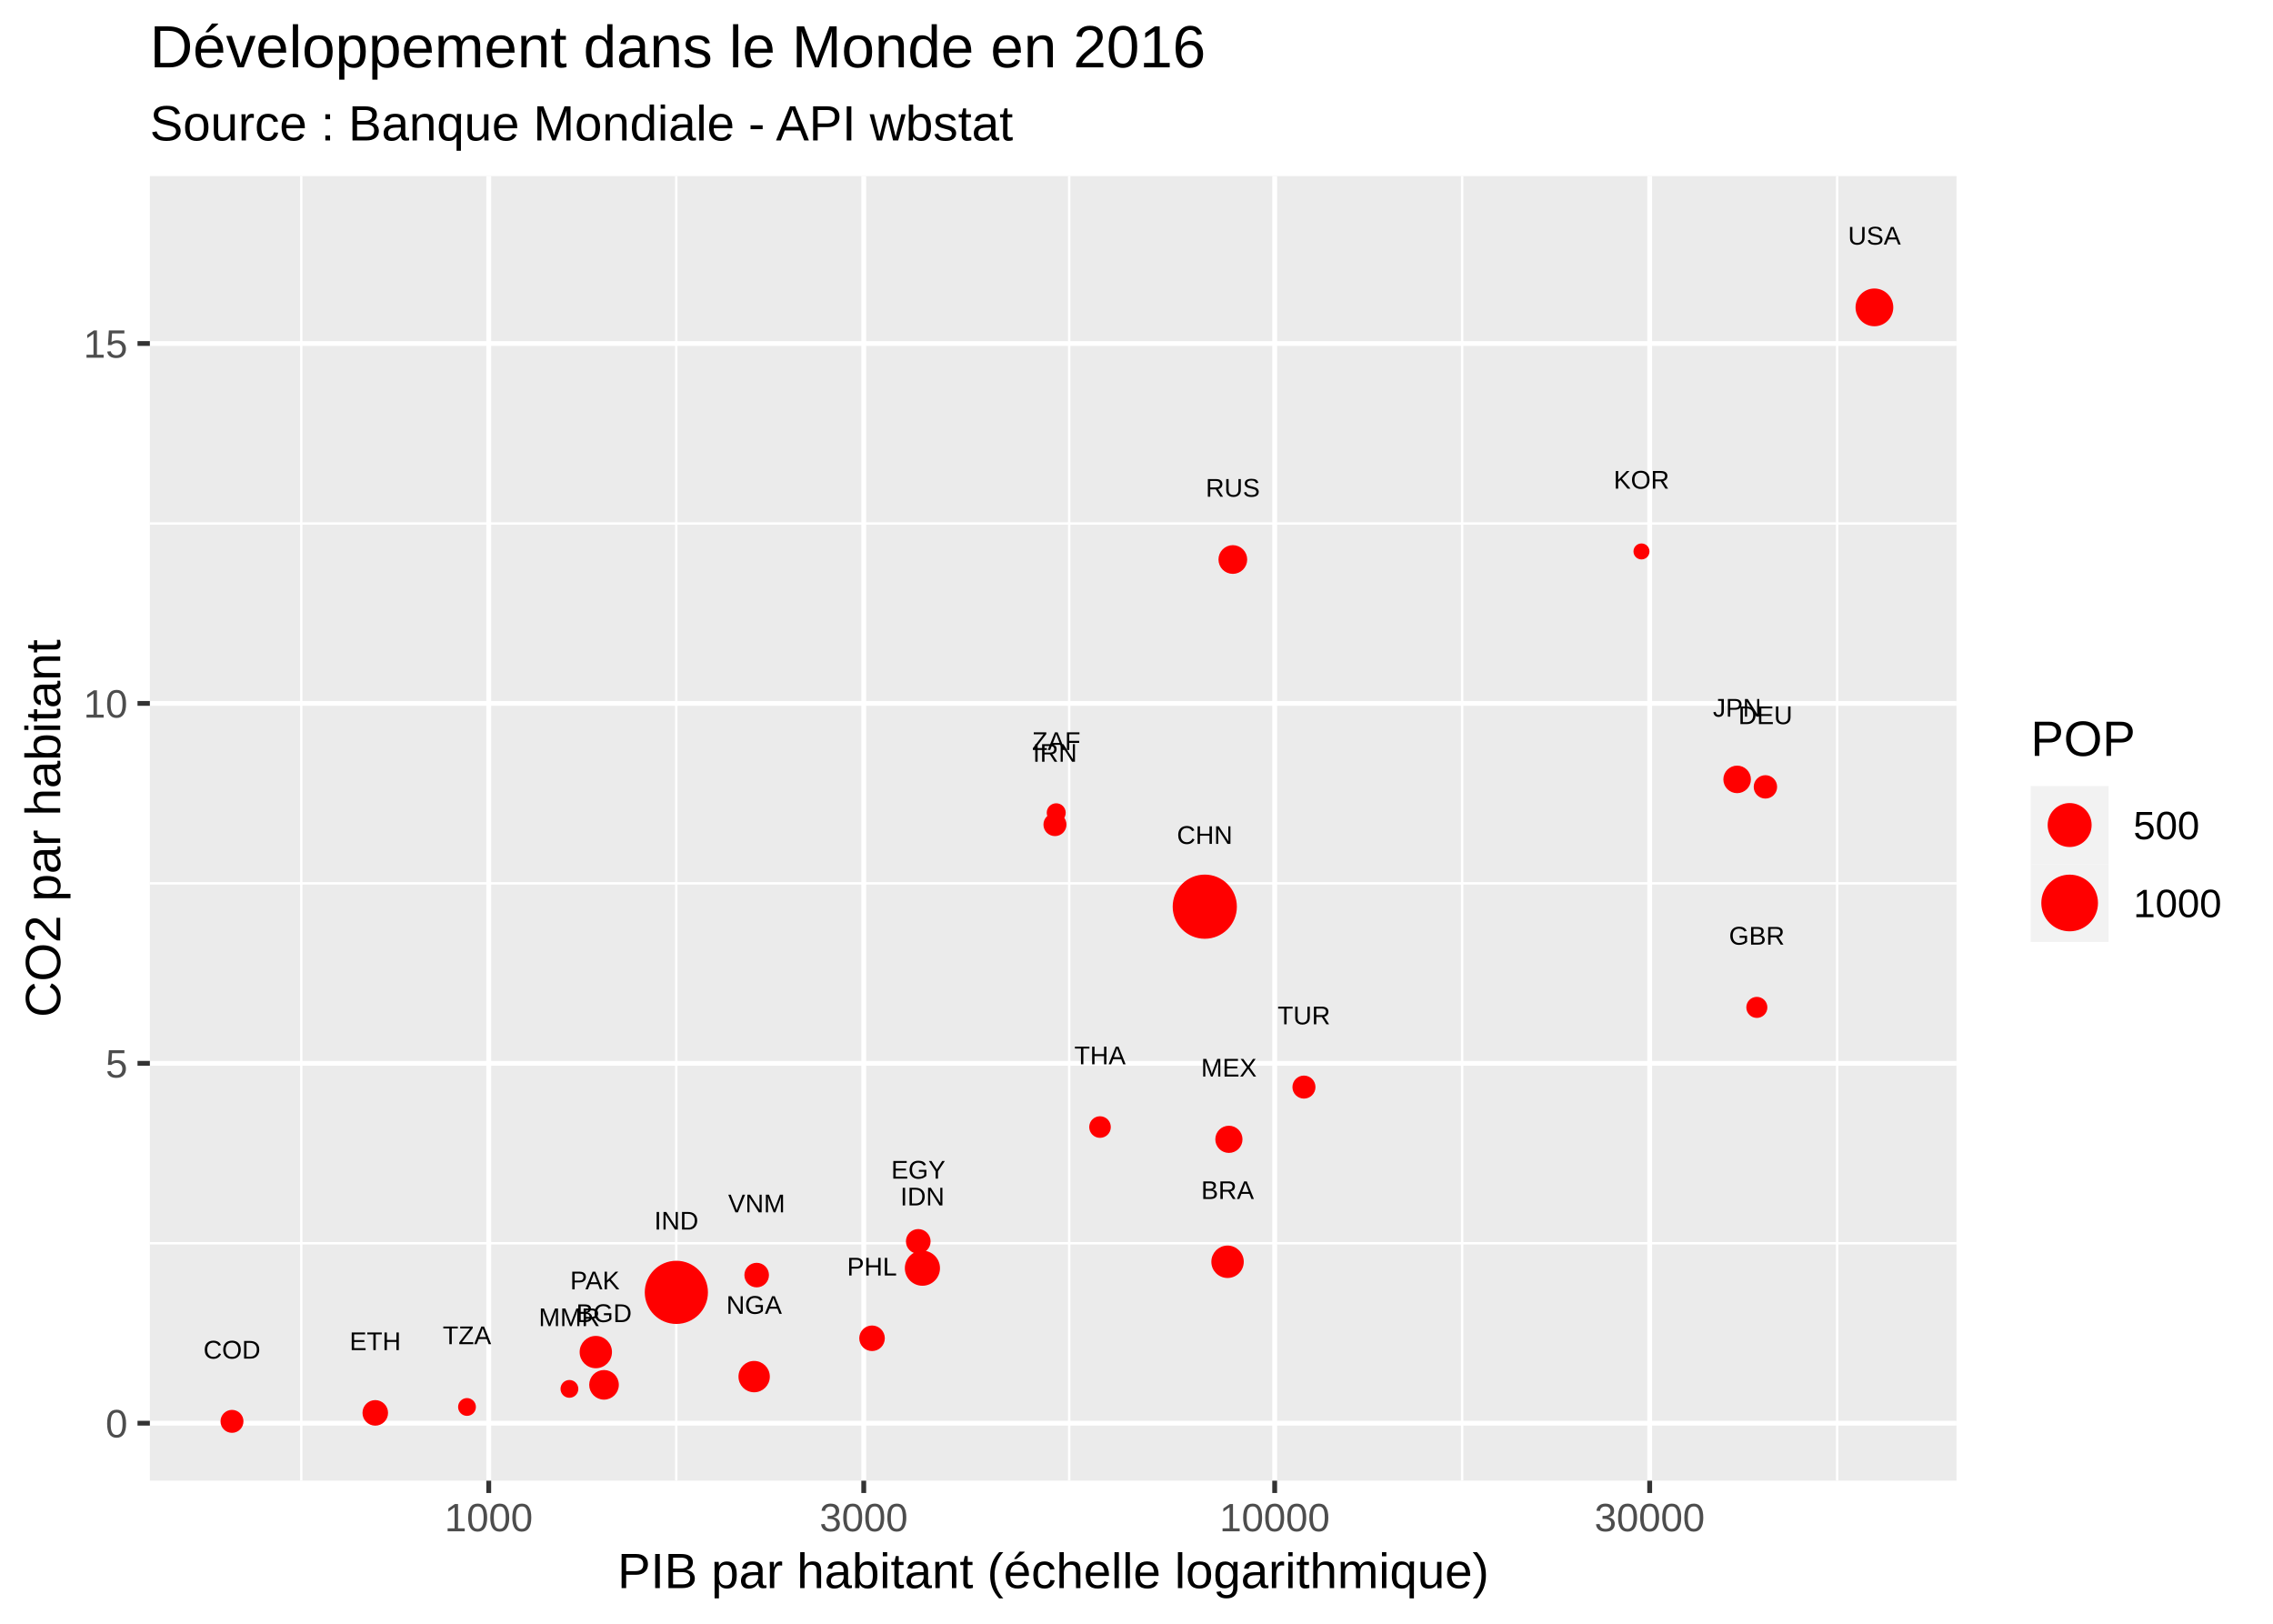
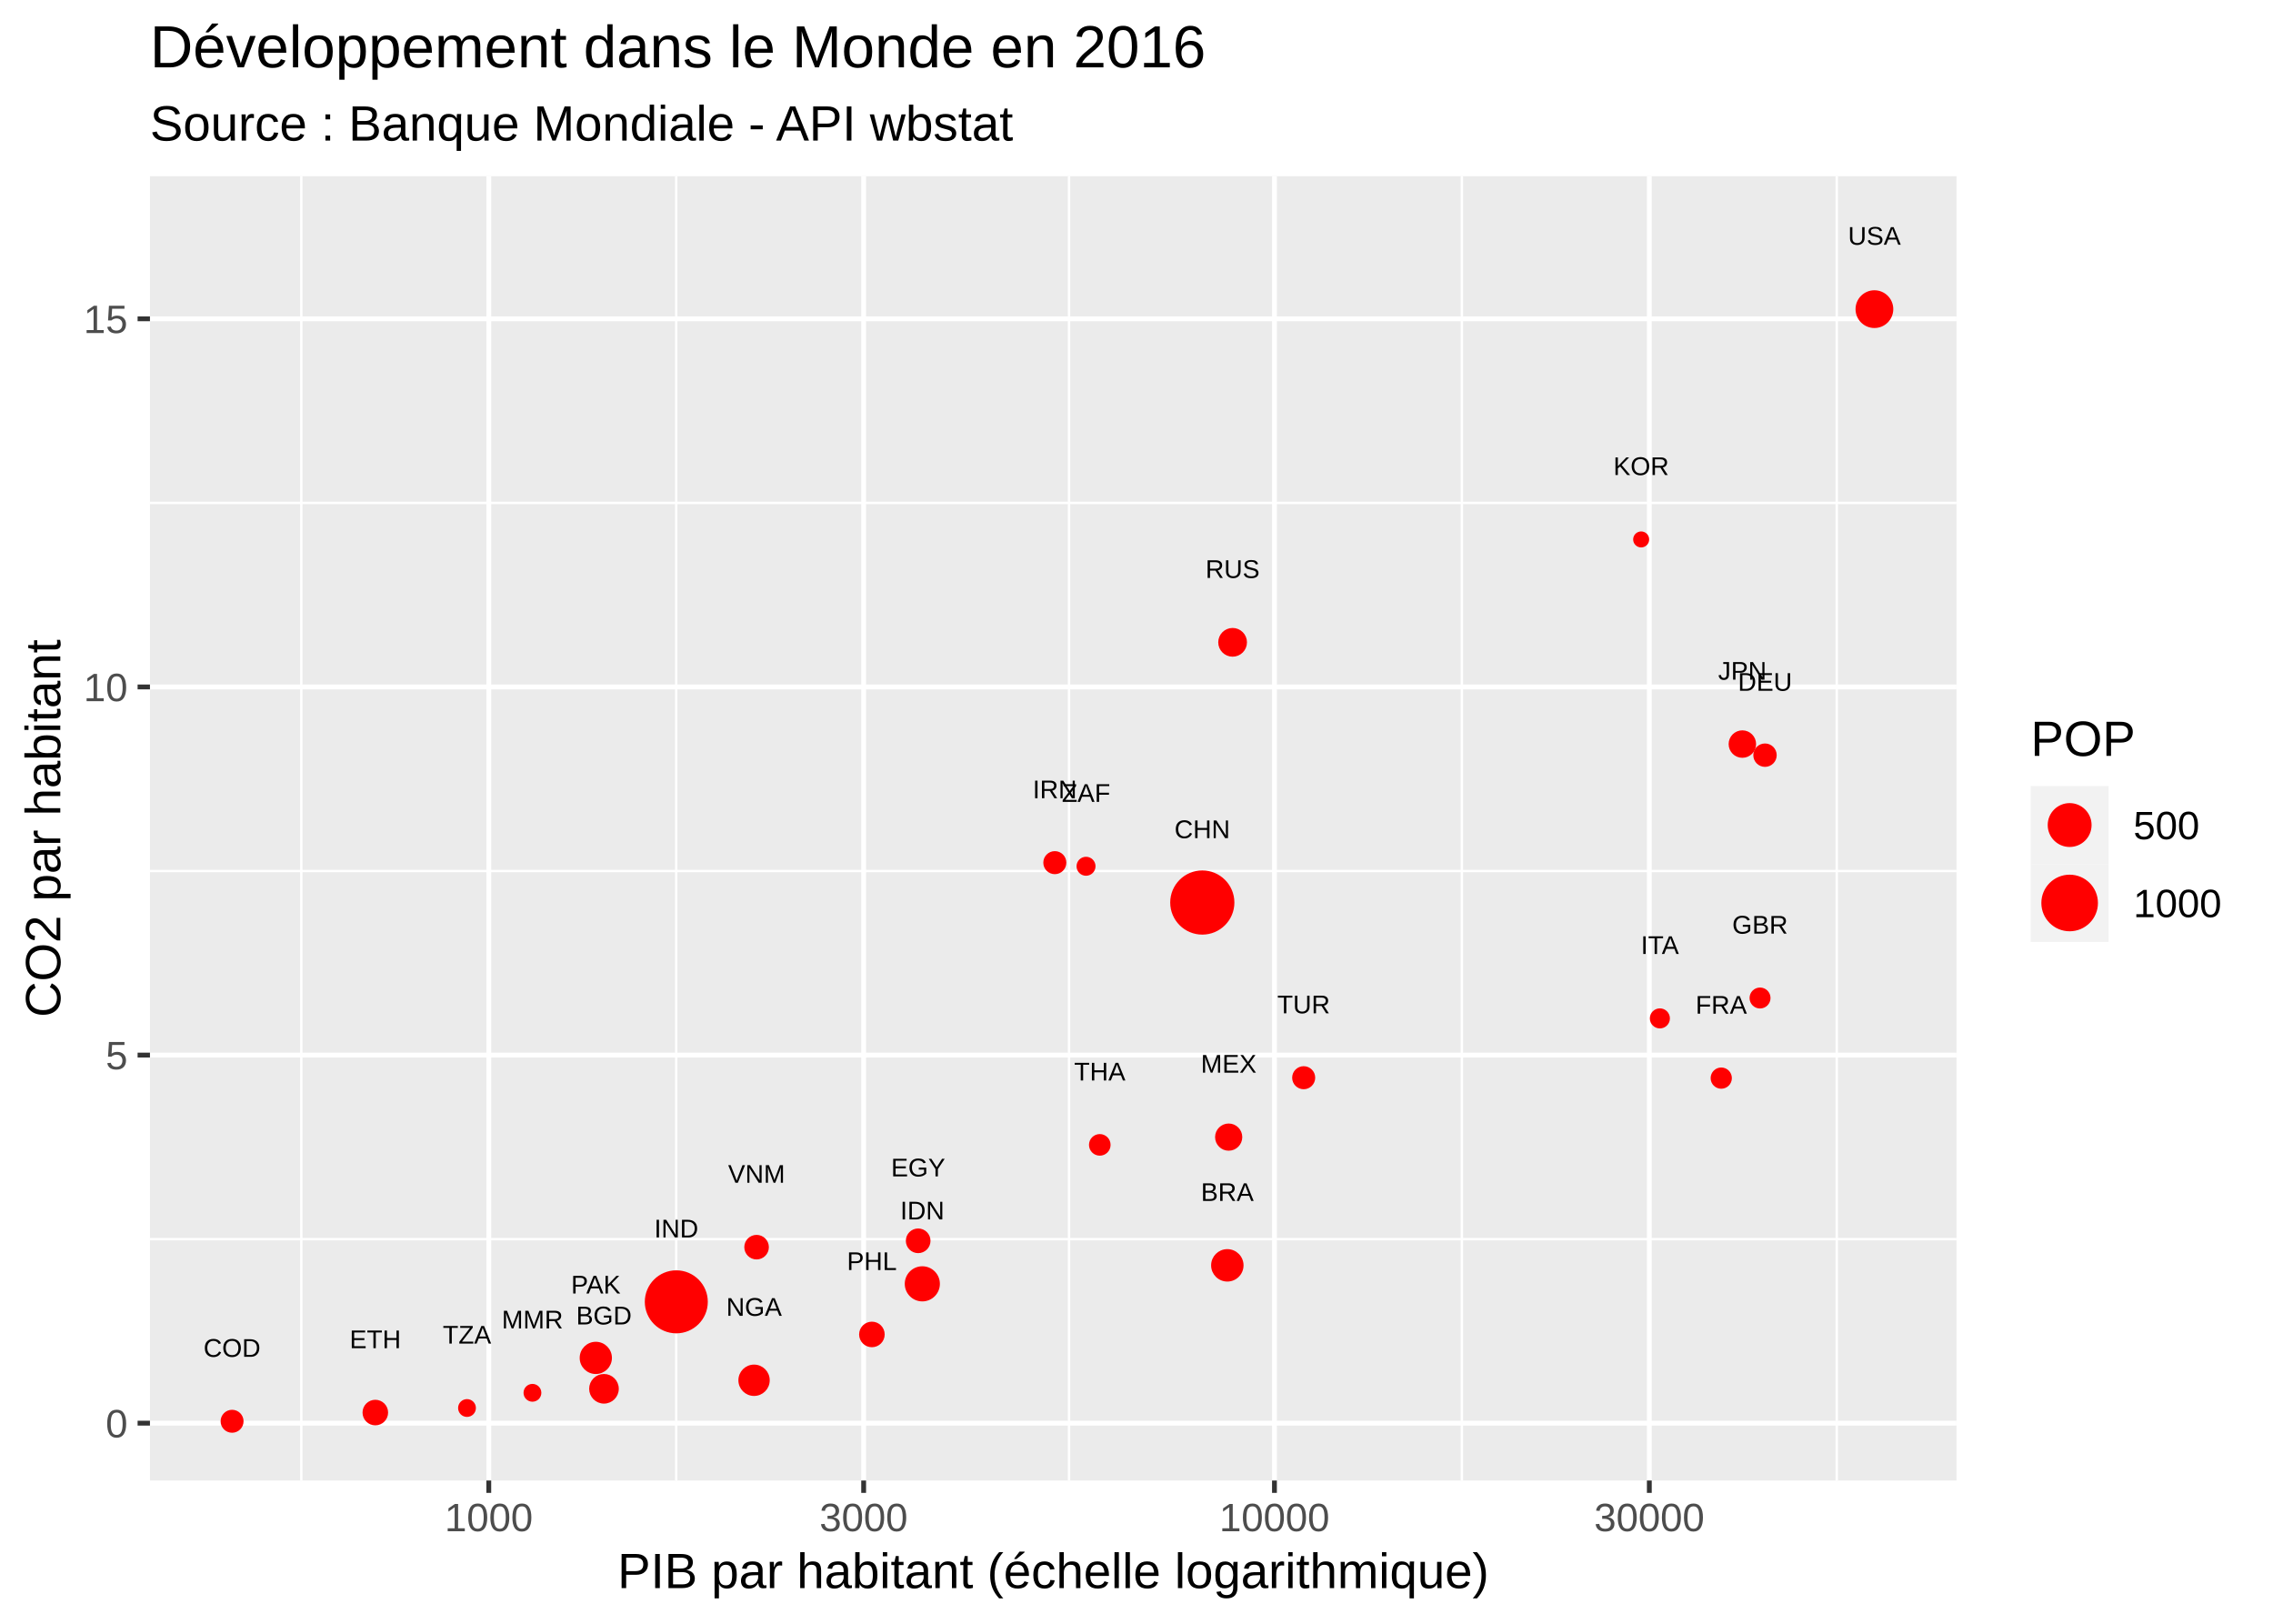
- <svg xmlns="http://www.w3.org/2000/svg" viewBox="0 0 504.00 360.00">
+ <svg xmlns="http://www.w3.org/2000/svg" class="svglite" width="504.00pt" height="360.00pt" viewBox="0 0 504.00 360.00">
  <defs>
    <style type="text/css">
-     line, polyline, polygon, path, rect, circle {
+     .svglite line, .svglite polyline, .svglite polygon, .svglite path, .svglite rect, .svglite circle {
      fill: none;
      stroke: #000000;
      stroke-linecap: round;
      stroke-linejoin: round;
      stroke-miterlimit: 10.00;
    }
  </style>
  </defs>
  <rect width="100%" height="100%" style="stroke: none; fill: #FFFFFF;" />
-   <rect x="0" y="0.00" width="504.00" height="360.00" style="stroke-width: 1.07; stroke: #FFFFFF; fill: #FFFFFF;" />
  <defs>
-     <clipPath id="cpMzMuMjN8NDMzLjgzfDMyOC4yOHwzOS4wNA==">
-       <rect x="33.23" y="39.04" width="400.59" height="289.23" />
-     </clipPath>
-   </defs>
-   <rect x="33.23" y="39.04" width="400.59" height="289.23" style="stroke-width: 1.07; stroke: none; fill: #EBEBEB;" clip-path="url(#cpMzMuMjN8NDMzLjgzfDMyOC4yOHwzOS4wNA==)" />
-   <polyline points="33.23,275.64 433.83,275.64 " style="stroke-width: 0.53; stroke: #FFFFFF; stroke-linecap: butt;" clip-path="url(#cpMzMuMjN8NDMzLjgzfDMyOC4yOHwzOS4wNA==)" />
-   <polyline points="33.23,195.85 433.83,195.85 " style="stroke-width: 0.53; stroke: #FFFFFF; stroke-linecap: butt;" clip-path="url(#cpMzMuMjN8NDMzLjgzfDMyOC4yOHwzOS4wNA==)" />
-   <polyline points="33.23,116.06 433.83,116.06 " style="stroke-width: 0.53; stroke: #FFFFFF; stroke-linecap: butt;" clip-path="url(#cpMzMuMjN8NDMzLjgzfDMyOC4yOHwzOS4wNA==)" />
-   <polyline points="66.80,328.28 66.80,39.04 " style="stroke-width: 0.53; stroke: #FFFFFF; stroke-linecap: butt;" clip-path="url(#cpMzMuMjN8NDMzLjgzfDMyOC4yOHwzOS4wNA==)" />
-   <polyline points="149.95,328.28 149.95,39.04 " style="stroke-width: 0.53; stroke: #FFFFFF; stroke-linecap: butt;" clip-path="url(#cpMzMuMjN8NDMzLjgzfDMyOC4yOHwzOS4wNA==)" />
-   <polyline points="237.08,328.28 237.08,39.04 " style="stroke-width: 0.53; stroke: #FFFFFF; stroke-linecap: butt;" clip-path="url(#cpMzMuMjN8NDMzLjgzfDMyOC4yOHwzOS4wNA==)" />
-   <polyline points="324.21,328.28 324.21,39.04 " style="stroke-width: 0.53; stroke: #FFFFFF; stroke-linecap: butt;" clip-path="url(#cpMzMuMjN8NDMzLjgzfDMyOC4yOHwzOS4wNA==)" />
-   <polyline points="407.36,328.28 407.36,39.04 " style="stroke-width: 0.53; stroke: #FFFFFF; stroke-linecap: butt;" clip-path="url(#cpMzMuMjN8NDMzLjgzfDMyOC4yOHwzOS4wNA==)" />
-   <polyline points="33.23,315.54 433.83,315.54 " style="stroke-width: 1.07; stroke: #FFFFFF; stroke-linecap: butt;" clip-path="url(#cpMzMuMjN8NDMzLjgzfDMyOC4yOHwzOS4wNA==)" />
-   <polyline points="33.23,235.75 433.83,235.75 " style="stroke-width: 1.07; stroke: #FFFFFF; stroke-linecap: butt;" clip-path="url(#cpMzMuMjN8NDMzLjgzfDMyOC4yOHwzOS4wNA==)" />
-   <polyline points="33.23,155.95 433.83,155.95 " style="stroke-width: 1.07; stroke: #FFFFFF; stroke-linecap: butt;" clip-path="url(#cpMzMuMjN8NDMzLjgzfDMyOC4yOHwzOS4wNA==)" />
-   <polyline points="33.23,76.16 433.83,76.16 " style="stroke-width: 1.07; stroke: #FFFFFF; stroke-linecap: butt;" clip-path="url(#cpMzMuMjN8NDMzLjgzfDMyOC4yOHwzOS4wNA==)" />
-   <polyline points="108.37,328.28 108.37,39.04 " style="stroke-width: 1.07; stroke: #FFFFFF; stroke-linecap: butt;" clip-path="url(#cpMzMuMjN8NDMzLjgzfDMyOC4yOHwzOS4wNA==)" />
-   <polyline points="191.52,328.28 191.52,39.04 " style="stroke-width: 1.07; stroke: #FFFFFF; stroke-linecap: butt;" clip-path="url(#cpMzMuMjN8NDMzLjgzfDMyOC4yOHwzOS4wNA==)" />
-   <polyline points="282.64,328.28 282.64,39.04 " style="stroke-width: 1.07; stroke: #FFFFFF; stroke-linecap: butt;" clip-path="url(#cpMzMuMjN8NDMzLjgzfDMyOC4yOHwzOS4wNA==)" />
-   <polyline points="365.79,328.28 365.79,39.04 " style="stroke-width: 1.07; stroke: #FFFFFF; stroke-linecap: butt;" clip-path="url(#cpMzMuMjN8NDMzLjgzfDMyOC4yOHwzOS4wNA==)" />
-   <circle cx="133.93" cy="307.03" r="2.93" style="stroke-width: 0.71; stroke: #FF0000; fill: #FF0000;" clip-path="url(#cpMzMuMjN8NDMzLjgzfDMyOC4yOHwzOS4wNA==)" />
-   <circle cx="272.19" cy="279.75" r="3.24" style="stroke-width: 0.71; stroke: #FF0000; fill: #FF0000;" clip-path="url(#cpMzMuMjN8NDMzLjgzfDMyOC4yOHwzOS4wNA==)" />
-   <circle cx="267.14" cy="201.02" r="6.76" style="stroke-width: 0.71; stroke: #FF0000; fill: #FF0000;" clip-path="url(#cpMzMuMjN8NDMzLjgzfDMyOC4yOHwzOS4wNA==)" />
-   <circle cx="51.44" cy="315.13" r="2.19" style="stroke-width: 0.71; stroke: #FF0000; fill: #FF0000;" clip-path="url(#cpMzMuMjN8NDMzLjgzfDMyOC4yOHwzOS4wNA==)" />
-   <circle cx="391.45" cy="174.46" r="2.24" style="stroke-width: 0.71; stroke: #FF0000; fill: #FF0000;" clip-path="url(#cpMzMuMjN8NDMzLjgzfDMyOC4yOHwzOS4wNA==)" />
-   <circle cx="203.61" cy="275.23" r="2.38" style="stroke-width: 0.71; stroke: #FF0000; fill: #FF0000;" clip-path="url(#cpMzMuMjN8NDMzLjgzfDMyOC4yOHwzOS4wNA==)" />
-   <circle cx="83.21" cy="313.25" r="2.48" style="stroke-width: 0.71; stroke: #FF0000; fill: #FF0000;" clip-path="url(#cpMzMuMjN8NDMzLjgzfDMyOC4yOHwzOS4wNA==)" />
-   <circle cx="389.55" cy="223.35" r="1.98" style="stroke-width: 0.71; stroke: #FF0000; fill: #FF0000;" clip-path="url(#cpMzMuMjN8NDMzLjgzfDMyOC4yOHwzOS4wNA==)" />
-   <circle cx="204.53" cy="281.17" r="3.54" style="stroke-width: 0.71; stroke: #FF0000; fill: #FF0000;" clip-path="url(#cpMzMuMjN8NDMzLjgzfDMyOC4yOHwzOS4wNA==)" />
-   <circle cx="149.97" cy="286.53" r="6.65" style="stroke-width: 0.71; stroke: #FF0000; fill: #FF0000;" clip-path="url(#cpMzMuMjN8NDMzLjgzfDMyOC4yOHwzOS4wNA==)" />
-   <circle cx="233.92" cy="182.82" r="2.20" style="stroke-width: 0.71; stroke: #FF0000; fill: #FF0000;" clip-path="url(#cpMzMuMjN8NDMzLjgzfDMyOC4yOHwzOS4wNA==)" />
-   <circle cx="385.18" cy="172.80" r="2.70" style="stroke-width: 0.71; stroke: #FF0000; fill: #FF0000;" clip-path="url(#cpMzMuMjN8NDMzLjgzfDMyOC4yOHwzOS4wNA==)" />
-   <circle cx="363.97" cy="122.26" r="1.42" style="stroke-width: 0.71; stroke: #FF0000; fill: #FF0000;" clip-path="url(#cpMzMuMjN8NDMzLjgzfDMyOC4yOHwzOS4wNA==)" />
-   <circle cx="272.49" cy="252.60" r="2.66" style="stroke-width: 0.71; stroke: #FF0000; fill: #FF0000;" clip-path="url(#cpMzMuMjN8NDMzLjgzfDMyOC4yOHwzOS4wNA==)" />
-   <circle cx="126.26" cy="307.93" r="1.62" style="stroke-width: 0.71; stroke: #FF0000; fill: #FF0000;" clip-path="url(#cpMzMuMjN8NDMzLjgzfDMyOC4yOHwzOS4wNA==)" />
-   <circle cx="167.22" cy="305.21" r="3.12" style="stroke-width: 0.71; stroke: #FF0000; fill: #FF0000;" clip-path="url(#cpMzMuMjN8NDMzLjgzfDMyOC4yOHwzOS4wNA==)" />
-   <circle cx="132.11" cy="299.77" r="3.23" style="stroke-width: 0.71; stroke: #FF0000; fill: #FF0000;" clip-path="url(#cpMzMuMjN8NDMzLjgzfDMyOC4yOHwzOS4wNA==)" />
-   <circle cx="193.36" cy="296.71" r="2.48" style="stroke-width: 0.71; stroke: #FF0000; fill: #FF0000;" clip-path="url(#cpMzMuMjN8NDMzLjgzfDMyOC4yOHwzOS4wNA==)" />
-   <circle cx="273.36" cy="124.05" r="2.83" style="stroke-width: 0.71; stroke: #FF0000; fill: #FF0000;" clip-path="url(#cpMzMuMjN8NDMzLjgzfDMyOC4yOHwzOS4wNA==)" />
-   <circle cx="243.91" cy="249.88" r="2.04" style="stroke-width: 0.71; stroke: #FF0000; fill: #FF0000;" clip-path="url(#cpMzMuMjN8NDMzLjgzfDMyOC4yOHwzOS4wNA==)" />
-   <circle cx="289.13" cy="241.02" r="2.20" style="stroke-width: 0.71; stroke: #FF0000; fill: #FF0000;" clip-path="url(#cpMzMuMjN8NDMzLjgzfDMyOC4yOHwzOS4wNA==)" />
-   <circle cx="103.55" cy="311.94" r="1.62" style="stroke-width: 0.71; stroke: #FF0000; fill: #FF0000;" clip-path="url(#cpMzMuMjN8NDMzLjgzfDMyOC4yOHwzOS4wNA==)" />
-   <circle cx="415.62" cy="68.15" r="3.83" style="stroke-width: 0.71; stroke: #FF0000; fill: #FF0000;" clip-path="url(#cpMzMuMjN8NDMzLjgzfDMyOC4yOHwzOS4wNA==)" />
-   <circle cx="167.78" cy="282.70" r="2.37" style="stroke-width: 0.71; stroke: #FF0000; fill: #FF0000;" clip-path="url(#cpMzMuMjN8NDMzLjgzfDMyOC4yOHwzOS4wNA==)" />
-   <circle cx="234.20" cy="180.20" r="1.75" style="stroke-width: 0.71; stroke: #FF0000; fill: #FF0000;" clip-path="url(#cpMzMuMjN8NDMzLjgzfDMyOC4yOHwzOS4wNA==)" />
-   <g clip-path="url(#cpMzMuMjN8NDMzLjgzfDMyOC4yOHwzOS4wNA==)">
-     <text x="127.76" y="293.11" style="font-size: 5.69px; font-family: Arial;" textLength="12.33px" lengthAdjust="spacingAndGlyphs">BGD</text>
-   </g>
-   <g clip-path="url(#cpMzMuMjN8NDMzLjgzfDMyOC4yOHwzOS4wNA==)">
-     <text x="266.34" y="265.83" style="font-size: 5.69px; font-family: Arial;" textLength="11.70px" lengthAdjust="spacingAndGlyphs">BRA</text>
-   </g>
-   <g clip-path="url(#cpMzMuMjN8NDMzLjgzfDMyOC4yOHwzOS4wNA==)">
-     <text x="260.97" y="187.10" style="font-size: 5.69px; font-family: Arial;" textLength="12.33px" lengthAdjust="spacingAndGlyphs">CHN</text>
-   </g>
-   <g clip-path="url(#cpMzMuMjN8NDMzLjgzfDMyOC4yOHwzOS4wNA==)">
-     <text x="45.12" y="301.21" style="font-size: 5.69px; font-family: Arial;" textLength="12.65px" lengthAdjust="spacingAndGlyphs">COD</text>
-   </g>
-   <g clip-path="url(#cpMzMuMjN8NDMzLjgzfDMyOC4yOHwzOS4wNA==)">
-     <text x="385.44" y="160.54" style="font-size: 5.69px; font-family: Arial;" textLength="12.01px" lengthAdjust="spacingAndGlyphs">DEU</text>
-   </g>
-   <g clip-path="url(#cpMzMuMjN8NDMzLjgzfDMyOC4yOHwzOS4wNA==)">
-     <text x="197.61" y="261.31" style="font-size: 5.69px; font-family: Arial;" textLength="12.02px" lengthAdjust="spacingAndGlyphs">EGY</text>
-   </g>
-   <g clip-path="url(#cpMzMuMjN8NDMzLjgzfDMyOC4yOHwzOS4wNA==)">
-     <text x="77.52" y="299.33" style="font-size: 5.69px; font-family: Arial;" textLength="11.38px" lengthAdjust="spacingAndGlyphs">ETH</text>
-   </g>
-   <g clip-path="url(#cpMzMuMjN8NDMzLjgzfDMyOC4yOHwzOS4wNA==)">
-     <text x="383.38" y="209.43" style="font-size: 5.69px; font-family: Arial;" textLength="12.33px" lengthAdjust="spacingAndGlyphs">GBR</text>
-   </g>
-   <g clip-path="url(#cpMzMuMjN8NDMzLjgzfDMyOC4yOHwzOS4wNA==)">
-     <text x="199.63" y="267.25" style="font-size: 5.69px; font-family: Arial;" textLength="9.80px" lengthAdjust="spacingAndGlyphs">IDN</text>
-   </g>
-   <g clip-path="url(#cpMzMuMjN8NDMzLjgzfDMyOC4yOHwzOS4wNA==)">
-     <text x="145.07" y="272.61" style="font-size: 5.69px; font-family: Arial;" textLength="9.80px" lengthAdjust="spacingAndGlyphs">IND</text>
-   </g>
-   <g clip-path="url(#cpMzMuMjN8NDMzLjgzfDMyOC4yOHwzOS4wNA==)">
-     <text x="229.02" y="168.89" style="font-size: 5.69px; font-family: Arial;" textLength="9.80px" lengthAdjust="spacingAndGlyphs">IRN</text>
-   </g>
-   <g clip-path="url(#cpMzMuMjN8NDMzLjgzfDMyOC4yOHwzOS4wNA==)">
-     <text x="379.81" y="158.88" style="font-size: 5.69px; font-family: Arial;" textLength="10.75px" lengthAdjust="spacingAndGlyphs">JPN</text>
-   </g>
-   <g clip-path="url(#cpMzMuMjN8NDMzLjgzfDMyOC4yOHwzOS4wNA==)">
-     <text x="357.81" y="108.34" style="font-size: 5.69px; font-family: Arial;" textLength="12.33px" lengthAdjust="spacingAndGlyphs">KOR</text>
-   </g>
-   <g clip-path="url(#cpMzMuMjN8NDMzLjgzfDMyOC4yOHwzOS4wNA==)">
-     <text x="266.32" y="238.68" style="font-size: 5.69px; font-family: Arial;" textLength="12.33px" lengthAdjust="spacingAndGlyphs">MEX</text>
-   </g>
-   <g clip-path="url(#cpMzMuMjN8NDMzLjgzfDMyOC4yOHwzOS4wNA==)">
-     <text x="119.46" y="294.01" style="font-size: 5.69px; font-family: Arial;" textLength="13.59px" lengthAdjust="spacingAndGlyphs">MMR</text>
-   </g>
-   <g clip-path="url(#cpMzMuMjN8NDMzLjgzfDMyOC4yOHwzOS4wNA==)">
-     <text x="161.05" y="291.29" style="font-size: 5.69px; font-family: Arial;" textLength="12.33px" lengthAdjust="spacingAndGlyphs">NGA</text>
-   </g>
-   <g clip-path="url(#cpMzMuMjN8NDMzLjgzfDMyOC4yOHwzOS4wNA==)">
-     <text x="126.42" y="285.85" style="font-size: 5.69px; font-family: Arial;" textLength="11.39px" lengthAdjust="spacingAndGlyphs">PAK</text>
-   </g>
-   <g clip-path="url(#cpMzMuMjN8NDMzLjgzfDMyOC4yOHwzOS4wNA==)">
-     <text x="187.82" y="282.79" style="font-size: 5.69px; font-family: Arial;" textLength="11.07px" lengthAdjust="spacingAndGlyphs">PHL</text>
-   </g>
-   <g clip-path="url(#cpMzMuMjN8NDMzLjgzfDMyOC4yOHwzOS4wNA==)">
-     <text x="267.35" y="110.12" style="font-size: 5.69px; font-family: Arial;" textLength="12.01px" lengthAdjust="spacingAndGlyphs">RUS</text>
-   </g>
-   <g clip-path="url(#cpMzMuMjN8NDMzLjgzfDMyOC4yOHwzOS4wNA==)">
-     <text x="238.22" y="235.96" style="font-size: 5.69px; font-family: Arial;" textLength="11.38px" lengthAdjust="spacingAndGlyphs">THA</text>
-   </g>
-   <g clip-path="url(#cpMzMuMjN8NDMzLjgzfDMyOC4yOHwzOS4wNA==)">
-     <text x="283.28" y="227.10" style="font-size: 5.69px; font-family: Arial;" textLength="11.70px" lengthAdjust="spacingAndGlyphs">TUR</text>
-   </g>
-   <g clip-path="url(#cpMzMuMjN8NDMzLjgzfDMyOC4yOHwzOS4wNA==)">
-     <text x="98.17" y="298.01" style="font-size: 5.69px; font-family: Arial;" textLength="10.75px" lengthAdjust="spacingAndGlyphs">TZA</text>
-   </g>
-   <g clip-path="url(#cpMzMuMjN8NDMzLjgzfDMyOC4yOHwzOS4wNA==)">
-     <text x="409.77" y="54.22" style="font-size: 5.69px; font-family: Arial;" textLength="11.70px" lengthAdjust="spacingAndGlyphs">USA</text>
-   </g>
-   <g clip-path="url(#cpMzMuMjN8NDMzLjgzfDMyOC4yOHwzOS4wNA==)">
-     <text x="161.45" y="268.78" style="font-size: 5.69px; font-family: Arial;" textLength="12.65px" lengthAdjust="spacingAndGlyphs">VNM</text>
-   </g>
-   <g clip-path="url(#cpMzMuMjN8NDMzLjgzfDMyOC4yOHwzOS4wNA==)">
-     <text x="228.83" y="166.28" style="font-size: 5.69px; font-family: Arial;" textLength="10.75px" lengthAdjust="spacingAndGlyphs">ZAF</text>
-   </g>
-   <defs>
-     <clipPath id="cpMC4wMHw1MDQuMDB8MzYwLjAwfDAuMDA=">
+     <clipPath id="cpMC4wMHw1MDQuMDB8MC4wMHwzNjAuMDA=">
      <rect x="0.00" y="0.00" width="504.00" height="360.00" />
    </clipPath>
  </defs>
-   <g clip-path="url(#cpMC4wMHw1MDQuMDB8MzYwLjAwfDAuMDA=)">
-     <text x="23.41" y="318.69" style="font-size: 8.80px; fill: #4D4D4D; font-family: Arial;" textLength="4.89px" lengthAdjust="spacingAndGlyphs">0</text>
+   <g clip-path="url(#cpMC4wMHw1MDQuMDB8MC4wMHwzNjAuMDA=)">
+     <rect x="0" y="0.00" width="504.00" height="360.00" style="stroke-width: 1.07; stroke: #FFFFFF; fill: #FFFFFF;" />
  </g>
-   <g clip-path="url(#cpMC4wMHw1MDQuMDB8MzYwLjAwfDAuMDA=)">
-     <text x="23.41" y="238.90" style="font-size: 8.80px; fill: #4D4D4D; font-family: Arial;" textLength="4.89px" lengthAdjust="spacingAndGlyphs">5</text>
+   <defs>
+     <clipPath id="cpMzMuMjV8NDMzLjgzfDM5LjA3fDMyOC4yNQ==">
+       <rect x="33.25" y="39.07" width="400.57" height="289.18" />
+     </clipPath>
+   </defs>
+   <g clip-path="url(#cpMzMuMjV8NDMzLjgzfDM5LjA3fDMyOC4yNQ==)">
+     <rect x="33.25" y="39.07" width="400.57" height="289.18" style="stroke-width: 1.07; stroke: none; fill: #EBEBEB;" />
+     <polyline points="33.25,274.73 433.83,274.73 " style="stroke-width: 0.53; stroke: #FFFFFF; stroke-linecap: butt;" />
+     <polyline points="33.25,193.11 433.83,193.11 " style="stroke-width: 0.53; stroke: #FFFFFF; stroke-linecap: butt;" />
+     <polyline points="33.25,111.50 433.83,111.50 " style="stroke-width: 0.53; stroke: #FFFFFF; stroke-linecap: butt;" />
+     <polyline points="66.81,328.25 66.81,39.07 " style="stroke-width: 0.53; stroke: #FFFFFF; stroke-linecap: butt;" />
+     <polyline points="149.94,328.25 149.94,39.07 " style="stroke-width: 0.53; stroke: #FFFFFF; stroke-linecap: butt;" />
+     <polyline points="237.04,328.25 237.04,39.07 " style="stroke-width: 0.53; stroke: #FFFFFF; stroke-linecap: butt;" />
+     <polyline points="324.15,328.25 324.15,39.07 " style="stroke-width: 0.53; stroke: #FFFFFF; stroke-linecap: butt;" />
+     <polyline points="407.27,328.25 407.27,39.07 " style="stroke-width: 0.53; stroke: #FFFFFF; stroke-linecap: butt;" />
+     <polyline points="33.25,315.53 433.83,315.53 " style="stroke-width: 1.07; stroke: #FFFFFF; stroke-linecap: butt;" />
+     <polyline points="33.25,233.92 433.83,233.92 " style="stroke-width: 1.07; stroke: #FFFFFF; stroke-linecap: butt;" />
+     <polyline points="33.25,152.30 433.83,152.30 " style="stroke-width: 1.07; stroke: #FFFFFF; stroke-linecap: butt;" />
+     <polyline points="33.25,70.69 433.83,70.69 " style="stroke-width: 1.07; stroke: #FFFFFF; stroke-linecap: butt;" />
+     <polyline points="108.38,328.25 108.38,39.07 " style="stroke-width: 1.07; stroke: #FFFFFF; stroke-linecap: butt;" />
+     <polyline points="191.50,328.25 191.50,39.07 " style="stroke-width: 1.07; stroke: #FFFFFF; stroke-linecap: butt;" />
+     <polyline points="282.59,328.25 282.59,39.07 " style="stroke-width: 1.07; stroke: #FFFFFF; stroke-linecap: butt;" />
+     <polyline points="365.71,328.25 365.71,39.07 " style="stroke-width: 1.07; stroke: #FFFFFF; stroke-linecap: butt;" />
+     <circle cx="133.92" cy="307.91" r="2.93" style="stroke-width: 0.71; stroke: #FF0000; fill: #FF0000;" />
+     <circle cx="272.14" cy="280.54" r="3.24" style="stroke-width: 0.71; stroke: #FF0000; fill: #FF0000;" />
+     <circle cx="266.59" cy="200.10" r="6.76" style="stroke-width: 0.71; stroke: #FF0000; fill: #FF0000;" />
+     <circle cx="51.46" cy="315.11" r="2.19" style="stroke-width: 0.71; stroke: #FF0000; fill: #FF0000;" />
+     <circle cx="391.36" cy="167.43" r="2.24" style="stroke-width: 0.71; stroke: #FF0000; fill: #FF0000;" />
+     <circle cx="203.59" cy="275.10" r="2.38" style="stroke-width: 0.71; stroke: #FF0000; fill: #FF0000;" />
+     <circle cx="83.22" cy="313.18" r="2.48" style="stroke-width: 0.71; stroke: #FF0000; fill: #FF0000;" />
+     <circle cx="381.66" cy="239.03" r="2.00" style="stroke-width: 0.71; stroke: #FF0000; fill: #FF0000;" />
+     <circle cx="390.26" cy="221.27" r="1.97" style="stroke-width: 0.71; stroke: #FF0000; fill: #FF0000;" />
+     <circle cx="204.51" cy="284.64" r="3.54" style="stroke-width: 0.71; stroke: #FF0000; fill: #FF0000;" />
+     <circle cx="149.96" cy="288.63" r="6.63" style="stroke-width: 0.71; stroke: #FF0000; fill: #FF0000;" />
+     <circle cx="233.89" cy="191.26" r="2.20" style="stroke-width: 0.71; stroke: #FF0000; fill: #FF0000;" />
+     <circle cx="368.05" cy="225.79" r="1.87" style="stroke-width: 0.71; stroke: #FF0000; fill: #FF0000;" />
+     <circle cx="386.34" cy="164.97" r="2.69" style="stroke-width: 0.71; stroke: #FF0000; fill: #FF0000;" />
+     <circle cx="363.90" cy="119.60" r="1.42" style="stroke-width: 0.71; stroke: #FF0000; fill: #FF0000;" />
+     <circle cx="272.44" cy="252.11" r="2.66" style="stroke-width: 0.71; stroke: #FF0000; fill: #FF0000;" />
+     <circle cx="118.06" cy="308.80" r="1.62" style="stroke-width: 0.71; stroke: #FF0000; fill: #FF0000;" />
+     <circle cx="167.20" cy="306.02" r="3.12" style="stroke-width: 0.71; stroke: #FF0000; fill: #FF0000;" />
+     <circle cx="132.11" cy="301.06" r="3.22" style="stroke-width: 0.71; stroke: #FF0000; fill: #FF0000;" />
+     <circle cx="193.33" cy="295.86" r="2.48" style="stroke-width: 0.71; stroke: #FF0000; fill: #FF0000;" />
+     <circle cx="273.31" cy="142.41" r="2.83" style="stroke-width: 0.71; stroke: #FF0000; fill: #FF0000;" />
+     <circle cx="243.86" cy="253.83" r="2.04" style="stroke-width: 0.71; stroke: #FF0000; fill: #FF0000;" />
+     <circle cx="289.07" cy="238.94" r="2.20" style="stroke-width: 0.71; stroke: #FF0000; fill: #FF0000;" />
+     <circle cx="103.55" cy="312.17" r="1.62" style="stroke-width: 0.71; stroke: #FF0000; fill: #FF0000;" />
+     <circle cx="415.62" cy="68.54" r="3.83" style="stroke-width: 0.71; stroke: #FF0000; fill: #FF0000;" />
+     <circle cx="167.76" cy="276.51" r="2.37" style="stroke-width: 0.71; stroke: #FF0000; fill: #FF0000;" />
+     <circle cx="240.81" cy="192.06" r="1.75" style="stroke-width: 0.71; stroke: #FF0000; fill: #FF0000;" />
+     <text x="133.92" y="293.63" text-anchor="middle" style="font-size: 5.69px; font-family: Arial;" textLength="12.32px" lengthAdjust="spacingAndGlyphs">BGD</text>
+     <text x="272.14" y="266.26" text-anchor="middle" style="font-size: 5.69px; font-family: Arial;" textLength="11.69px" lengthAdjust="spacingAndGlyphs">BRA</text>
+     <text x="266.59" y="185.82" text-anchor="middle" style="font-size: 5.69px; font-family: Arial;" textLength="12.31px" lengthAdjust="spacingAndGlyphs">CHN</text>
+     <text x="51.46" y="300.82" text-anchor="middle" style="font-size: 5.69px; font-family: Arial;" textLength="12.63px" lengthAdjust="spacingAndGlyphs">COD</text>
+     <text x="391.36" y="153.15" text-anchor="middle" style="font-size: 5.69px; font-family: Arial;" textLength="12.00px" lengthAdjust="spacingAndGlyphs">DEU</text>
+     <text x="203.59" y="260.82" text-anchor="middle" style="font-size: 5.69px; font-family: Arial;" textLength="12.01px" lengthAdjust="spacingAndGlyphs">EGY</text>
+     <text x="83.22" y="298.90" text-anchor="middle" style="font-size: 5.69px; font-family: Arial;" textLength="11.38px" lengthAdjust="spacingAndGlyphs">ETH</text>
+     <text x="381.66" y="224.75" text-anchor="middle" style="font-size: 5.69px; font-family: Arial;" textLength="11.38px" lengthAdjust="spacingAndGlyphs">FRA</text>
+     <text x="390.26" y="206.99" text-anchor="middle" style="font-size: 5.69px; font-family: Arial;" textLength="12.32px" lengthAdjust="spacingAndGlyphs">GBR</text>
+     <text x="204.51" y="270.36" text-anchor="middle" style="font-size: 5.69px; font-family: Arial;" textLength="9.78px" lengthAdjust="spacingAndGlyphs">IDN</text>
+     <text x="149.96" y="274.35" text-anchor="middle" style="font-size: 5.69px; font-family: Arial;" textLength="9.78px" lengthAdjust="spacingAndGlyphs">IND</text>
+     <text x="233.89" y="176.98" text-anchor="middle" style="font-size: 5.69px; font-family: Arial;" textLength="9.78px" lengthAdjust="spacingAndGlyphs">IRN</text>
+     <text x="368.05" y="211.50" text-anchor="middle" style="font-size: 5.69px; font-family: Arial;" textLength="8.85px" lengthAdjust="spacingAndGlyphs">ITA</text>
+     <text x="386.34" y="150.69" text-anchor="middle" style="font-size: 5.69px; font-family: Arial;" textLength="10.74px" lengthAdjust="spacingAndGlyphs">JPN</text>
+     <text x="363.90" y="105.32" text-anchor="middle" style="font-size: 5.69px; font-family: Arial;" textLength="12.32px" lengthAdjust="spacingAndGlyphs">KOR</text>
+     <text x="272.44" y="237.82" text-anchor="middle" style="font-size: 5.69px; font-family: Arial;" textLength="12.33px" lengthAdjust="spacingAndGlyphs">MEX</text>
+     <text x="118.06" y="294.52" text-anchor="middle" style="font-size: 5.69px; font-family: Arial;" textLength="13.58px" lengthAdjust="spacingAndGlyphs">MMR</text>
+     <text x="167.20" y="291.73" text-anchor="middle" style="font-size: 5.69px; font-family: Arial;" textLength="12.32px" lengthAdjust="spacingAndGlyphs">NGA</text>
+     <text x="132.11" y="286.78" text-anchor="middle" style="font-size: 5.69px; font-family: Arial;" textLength="11.38px" lengthAdjust="spacingAndGlyphs">PAK</text>
+     <text x="193.33" y="281.58" text-anchor="middle" style="font-size: 5.69px; font-family: Arial;" textLength="11.06px" lengthAdjust="spacingAndGlyphs">PHL</text>
+     <text x="273.31" y="128.13" text-anchor="middle" style="font-size: 5.69px; font-family: Arial;" textLength="12.00px" lengthAdjust="spacingAndGlyphs">RUS</text>
+     <text x="243.86" y="239.55" text-anchor="middle" style="font-size: 5.69px; font-family: Arial;" textLength="11.38px" lengthAdjust="spacingAndGlyphs">THA</text>
+     <text x="289.07" y="224.66" text-anchor="middle" style="font-size: 5.69px; font-family: Arial;" textLength="11.69px" lengthAdjust="spacingAndGlyphs">TUR</text>
+     <text x="103.55" y="297.89" text-anchor="middle" style="font-size: 5.69px; font-family: Arial;" textLength="10.75px" lengthAdjust="spacingAndGlyphs">TZA</text>
+     <text x="415.62" y="54.26" text-anchor="middle" style="font-size: 5.69px; font-family: Arial;" textLength="11.69px" lengthAdjust="spacingAndGlyphs">USA</text>
+     <text x="167.76" y="262.23" text-anchor="middle" style="font-size: 5.69px; font-family: Arial;" textLength="12.64px" lengthAdjust="spacingAndGlyphs">VNM</text>
+     <text x="240.81" y="177.78" text-anchor="middle" style="font-size: 5.69px; font-family: Arial;" textLength="10.75px" lengthAdjust="spacingAndGlyphs">ZAF</text>
  </g>
-   <g clip-path="url(#cpMC4wMHw1MDQuMDB8MzYwLjAwfDAuMDA=)">
-     <text x="18.51" y="159.10" style="font-size: 8.80px; fill: #4D4D4D; font-family: Arial;" textLength="9.79px" lengthAdjust="spacingAndGlyphs">10</text>
-   </g>
-   <g clip-path="url(#cpMC4wMHw1MDQuMDB8MzYwLjAwfDAuMDA=)">
-     <text x="18.51" y="79.31" style="font-size: 8.80px; fill: #4D4D4D; font-family: Arial;" textLength="9.79px" lengthAdjust="spacingAndGlyphs">15</text>
-   </g>
-   <polyline points="30.49,315.54 33.23,315.54 " style="stroke-width: 1.07; stroke: #333333; stroke-linecap: butt;" clip-path="url(#cpMC4wMHw1MDQuMDB8MzYwLjAwfDAuMDA=)" />
-   <polyline points="30.49,235.75 33.23,235.75 " style="stroke-width: 1.07; stroke: #333333; stroke-linecap: butt;" clip-path="url(#cpMC4wMHw1MDQuMDB8MzYwLjAwfDAuMDA=)" />
-   <polyline points="30.49,155.95 33.23,155.95 " style="stroke-width: 1.07; stroke: #333333; stroke-linecap: butt;" clip-path="url(#cpMC4wMHw1MDQuMDB8MzYwLjAwfDAuMDA=)" />
-   <polyline points="30.49,76.16 33.23,76.16 " style="stroke-width: 1.07; stroke: #333333; stroke-linecap: butt;" clip-path="url(#cpMC4wMHw1MDQuMDB8MzYwLjAwfDAuMDA=)" />
-   <polyline points="108.37,331.02 108.37,328.28 " style="stroke-width: 1.07; stroke: #333333; stroke-linecap: butt;" clip-path="url(#cpMC4wMHw1MDQuMDB8MzYwLjAwfDAuMDA=)" />
-   <polyline points="191.52,331.02 191.52,328.28 " style="stroke-width: 1.07; stroke: #333333; stroke-linecap: butt;" clip-path="url(#cpMC4wMHw1MDQuMDB8MzYwLjAwfDAuMDA=)" />
-   <polyline points="282.64,331.02 282.64,328.28 " style="stroke-width: 1.07; stroke: #333333; stroke-linecap: butt;" clip-path="url(#cpMC4wMHw1MDQuMDB8MzYwLjAwfDAuMDA=)" />
-   <polyline points="365.79,331.02 365.79,328.28 " style="stroke-width: 1.07; stroke: #333333; stroke-linecap: butt;" clip-path="url(#cpMC4wMHw1MDQuMDB8MzYwLjAwfDAuMDA=)" />
-   <g clip-path="url(#cpMC4wMHw1MDQuMDB8MzYwLjAwfDAuMDA=)">
-     <text x="98.58" y="339.51" style="font-size: 8.80px; fill: #4D4D4D; font-family: Arial;" textLength="19.58px" lengthAdjust="spacingAndGlyphs">1000</text>
-   </g>
-   <g clip-path="url(#cpMC4wMHw1MDQuMDB8MzYwLjAwfDAuMDA=)">
-     <text x="181.73" y="339.51" style="font-size: 8.80px; fill: #4D4D4D; font-family: Arial;" textLength="19.58px" lengthAdjust="spacingAndGlyphs">3000</text>
-   </g>
-   <g clip-path="url(#cpMC4wMHw1MDQuMDB8MzYwLjAwfDAuMDA=)">
-     <text x="270.41" y="339.51" style="font-size: 8.80px; fill: #4D4D4D; font-family: Arial;" textLength="24.47px" lengthAdjust="spacingAndGlyphs">10000</text>
-   </g>
-   <g clip-path="url(#cpMC4wMHw1MDQuMDB8MzYwLjAwfDAuMDA=)">
-     <text x="353.55" y="339.51" style="font-size: 8.80px; fill: #4D4D4D; font-family: Arial;" textLength="24.47px" lengthAdjust="spacingAndGlyphs">30000</text>
-   </g>
-   <g clip-path="url(#cpMC4wMHw1MDQuMDB8MzYwLjAwfDAuMDA=)">
-     <text x="136.92" y="352.10" style="font-size: 11.00px; font-family: Arial;" textLength="193.22px" lengthAdjust="spacingAndGlyphs">PIB par habitant (échelle logarithmique)</text>
-   </g>
-   <g clip-path="url(#cpMC4wMHw1MDQuMDB8MzYwLjAwfDAuMDA=)">
-     <text transform="translate(13.35,225.55) rotate(-90)" style="font-size: 11.00px; font-family: Arial;" textLength="83.77px" lengthAdjust="spacingAndGlyphs">CO2 par habitant</text>
-   </g>
-   <rect x="444.79" y="153.00" width="53.73" height="61.32" style="stroke-width: 1.07; stroke: none; fill: #FFFFFF;" clip-path="url(#cpMC4wMHw1MDQuMDB8MzYwLjAwfDAuMDA=)" />
-   <g clip-path="url(#cpMC4wMHw1MDQuMDB8MzYwLjAwfDAuMDA=)">
-     <text x="450.27" y="167.58" style="font-size: 11.00px; font-family: Arial;" textLength="23.23px" lengthAdjust="spacingAndGlyphs">POP</text>
-   </g>
-   <rect x="450.27" y="174.28" width="17.28" height="17.28" style="stroke-width: 1.07; stroke: none; fill: #F2F2F2;" clip-path="url(#cpMC4wMHw1MDQuMDB8MzYwLjAwfDAuMDA=)" />
-   <circle cx="458.91" cy="182.92" r="4.52" style="stroke-width: 0.71; stroke: #FF0000; fill: #FF0000;" clip-path="url(#cpMC4wMHw1MDQuMDB8MzYwLjAwfDAuMDA=)" />
-   <rect x="450.27" y="191.56" width="17.28" height="17.28" style="stroke-width: 1.07; stroke: none; fill: #F2F2F2;" clip-path="url(#cpMC4wMHw1MDQuMDB8MzYwLjAwfDAuMDA=)" />
-   <circle cx="458.91" cy="200.20" r="5.93" style="stroke-width: 0.71; stroke: #FF0000; fill: #FF0000;" clip-path="url(#cpMC4wMHw1MDQuMDB8MzYwLjAwfDAuMDA=)" />
-   <g clip-path="url(#cpMC4wMHw1MDQuMDB8MzYwLjAwfDAuMDA=)">
-     <text x="473.03" y="186.07" style="font-size: 8.80px; font-family: Arial;" textLength="14.68px" lengthAdjust="spacingAndGlyphs">500</text>
-   </g>
-   <g clip-path="url(#cpMC4wMHw1MDQuMDB8MzYwLjAwfDAuMDA=)">
+   <g clip-path="url(#cpMC4wMHw1MDQuMDB8MC4wMHwzNjAuMDA=)">
+     <text x="28.32" y="318.69" text-anchor="end" style="font-size: 8.80px; fill: #4D4D4D; font-family: Arial;" textLength="4.90px" lengthAdjust="spacingAndGlyphs">0</text>
+     <text x="28.32" y="237.07" text-anchor="end" style="font-size: 8.80px; fill: #4D4D4D; font-family: Arial;" textLength="4.90px" lengthAdjust="spacingAndGlyphs">5</text>
+     <text x="28.32" y="155.46" text-anchor="end" style="font-size: 8.80px; fill: #4D4D4D; font-family: Arial;" textLength="9.79px" lengthAdjust="spacingAndGlyphs">10</text>
+     <text x="28.32" y="73.84" text-anchor="end" style="font-size: 8.80px; fill: #4D4D4D; font-family: Arial;" textLength="9.79px" lengthAdjust="spacingAndGlyphs">15</text>
+     <polyline points="30.51,315.53 33.25,315.53 " style="stroke-width: 1.07; stroke: #333333; stroke-linecap: butt;" />
+     <polyline points="30.51,233.92 33.25,233.92 " style="stroke-width: 1.07; stroke: #333333; stroke-linecap: butt;" />
+     <polyline points="30.51,152.30 33.25,152.30 " style="stroke-width: 1.07; stroke: #333333; stroke-linecap: butt;" />
+     <polyline points="30.51,70.69 33.25,70.69 " style="stroke-width: 1.07; stroke: #333333; stroke-linecap: butt;" />
+     <polyline points="108.38,330.99 108.38,328.25 " style="stroke-width: 1.07; stroke: #333333; stroke-linecap: butt;" />
+     <polyline points="191.50,330.99 191.50,328.25 " style="stroke-width: 1.07; stroke: #333333; stroke-linecap: butt;" />
+     <polyline points="282.59,330.99 282.59,328.25 " style="stroke-width: 1.07; stroke: #333333; stroke-linecap: butt;" />
+     <polyline points="365.71,330.99 365.71,328.25 " style="stroke-width: 1.07; stroke: #333333; stroke-linecap: butt;" />
+     <text x="108.38" y="339.49" text-anchor="middle" style="font-size: 8.80px; fill: #4D4D4D; font-family: Arial;" textLength="19.58px" lengthAdjust="spacingAndGlyphs">1000</text>
+     <text x="191.50" y="339.49" text-anchor="middle" style="font-size: 8.80px; fill: #4D4D4D; font-family: Arial;" textLength="19.58px" lengthAdjust="spacingAndGlyphs">3000</text>
+     <text x="282.59" y="339.49" text-anchor="middle" style="font-size: 8.80px; fill: #4D4D4D; font-family: Arial;" textLength="24.48px" lengthAdjust="spacingAndGlyphs">10000</text>
+     <text x="365.71" y="339.49" text-anchor="middle" style="font-size: 8.80px; fill: #4D4D4D; font-family: Arial;" textLength="24.48px" lengthAdjust="spacingAndGlyphs">30000</text>
+     <text x="233.54" y="352.10" text-anchor="middle" style="font-size: 11.00px; font-family: Arial;" textLength="193.23px" lengthAdjust="spacingAndGlyphs">PIB par habitant (échelle logarithmique)</text>
+     <text transform="translate(13.37,183.66) rotate(-90)" text-anchor="middle" style="font-size: 11.00px; font-family: Arial;" textLength="83.77px" lengthAdjust="spacingAndGlyphs">CO2 par habitant</text>
+     <rect x="444.79" y="153.00" width="53.73" height="61.32" style="stroke-width: 1.07; stroke: none; fill: #FFFFFF;" />
+     <text x="450.27" y="167.59" style="font-size: 11.00px; font-family: Arial;" textLength="23.23px" lengthAdjust="spacingAndGlyphs">POP</text>
+     <rect x="450.27" y="174.28" width="17.28" height="17.28" style="stroke-width: 1.07; stroke: none; fill: #F2F2F2;" />
+     <circle cx="458.91" cy="182.92" r="4.51" style="stroke-width: 0.71; stroke: #FF0000; fill: #FF0000;" />
+     <rect x="450.27" y="191.56" width="17.28" height="17.28" style="stroke-width: 1.07; stroke: none; fill: #F2F2F2;" />
+     <circle cx="458.91" cy="200.20" r="5.92" style="stroke-width: 0.71; stroke: #FF0000; fill: #FF0000;" />
+     <text x="473.03" y="186.07" style="font-size: 8.80px; font-family: Arial;" textLength="14.69px" lengthAdjust="spacingAndGlyphs">500</text>
    <text x="473.03" y="203.35" style="font-size: 8.80px; font-family: Arial;" textLength="19.58px" lengthAdjust="spacingAndGlyphs">1000</text>
-   </g>
-   <g clip-path="url(#cpMC4wMHw1MDQuMDB8MzYwLjAwfDAuMDA=)">
-     <text x="33.23" y="31.14" style="font-size: 11.00px; font-family: Arial;" textLength="192.00px" lengthAdjust="spacingAndGlyphs">Source : Banque Mondiale - API wbstat</text>
-   </g>
-   <g clip-path="url(#cpMC4wMHw1MDQuMDB8MzYwLjAwfDAuMDA=)">
-     <text x="33.23" y="14.93" style="font-size: 13.20px; font-family: Arial;" textLength="237.77px" lengthAdjust="spacingAndGlyphs">Développement dans le Monde en  2016</text>
+     <text x="33.25" y="31.17" style="font-size: 11.00px; font-family: Arial;" textLength="192.00px" lengthAdjust="spacingAndGlyphs">Source : Banque Mondiale - API wbstat</text>
+     <text x="33.25" y="14.94" style="font-size: 13.20px; font-family: Arial;" textLength="237.61px" lengthAdjust="spacingAndGlyphs">Développement dans le Monde en  2016</text>
  </g>
</svg>
